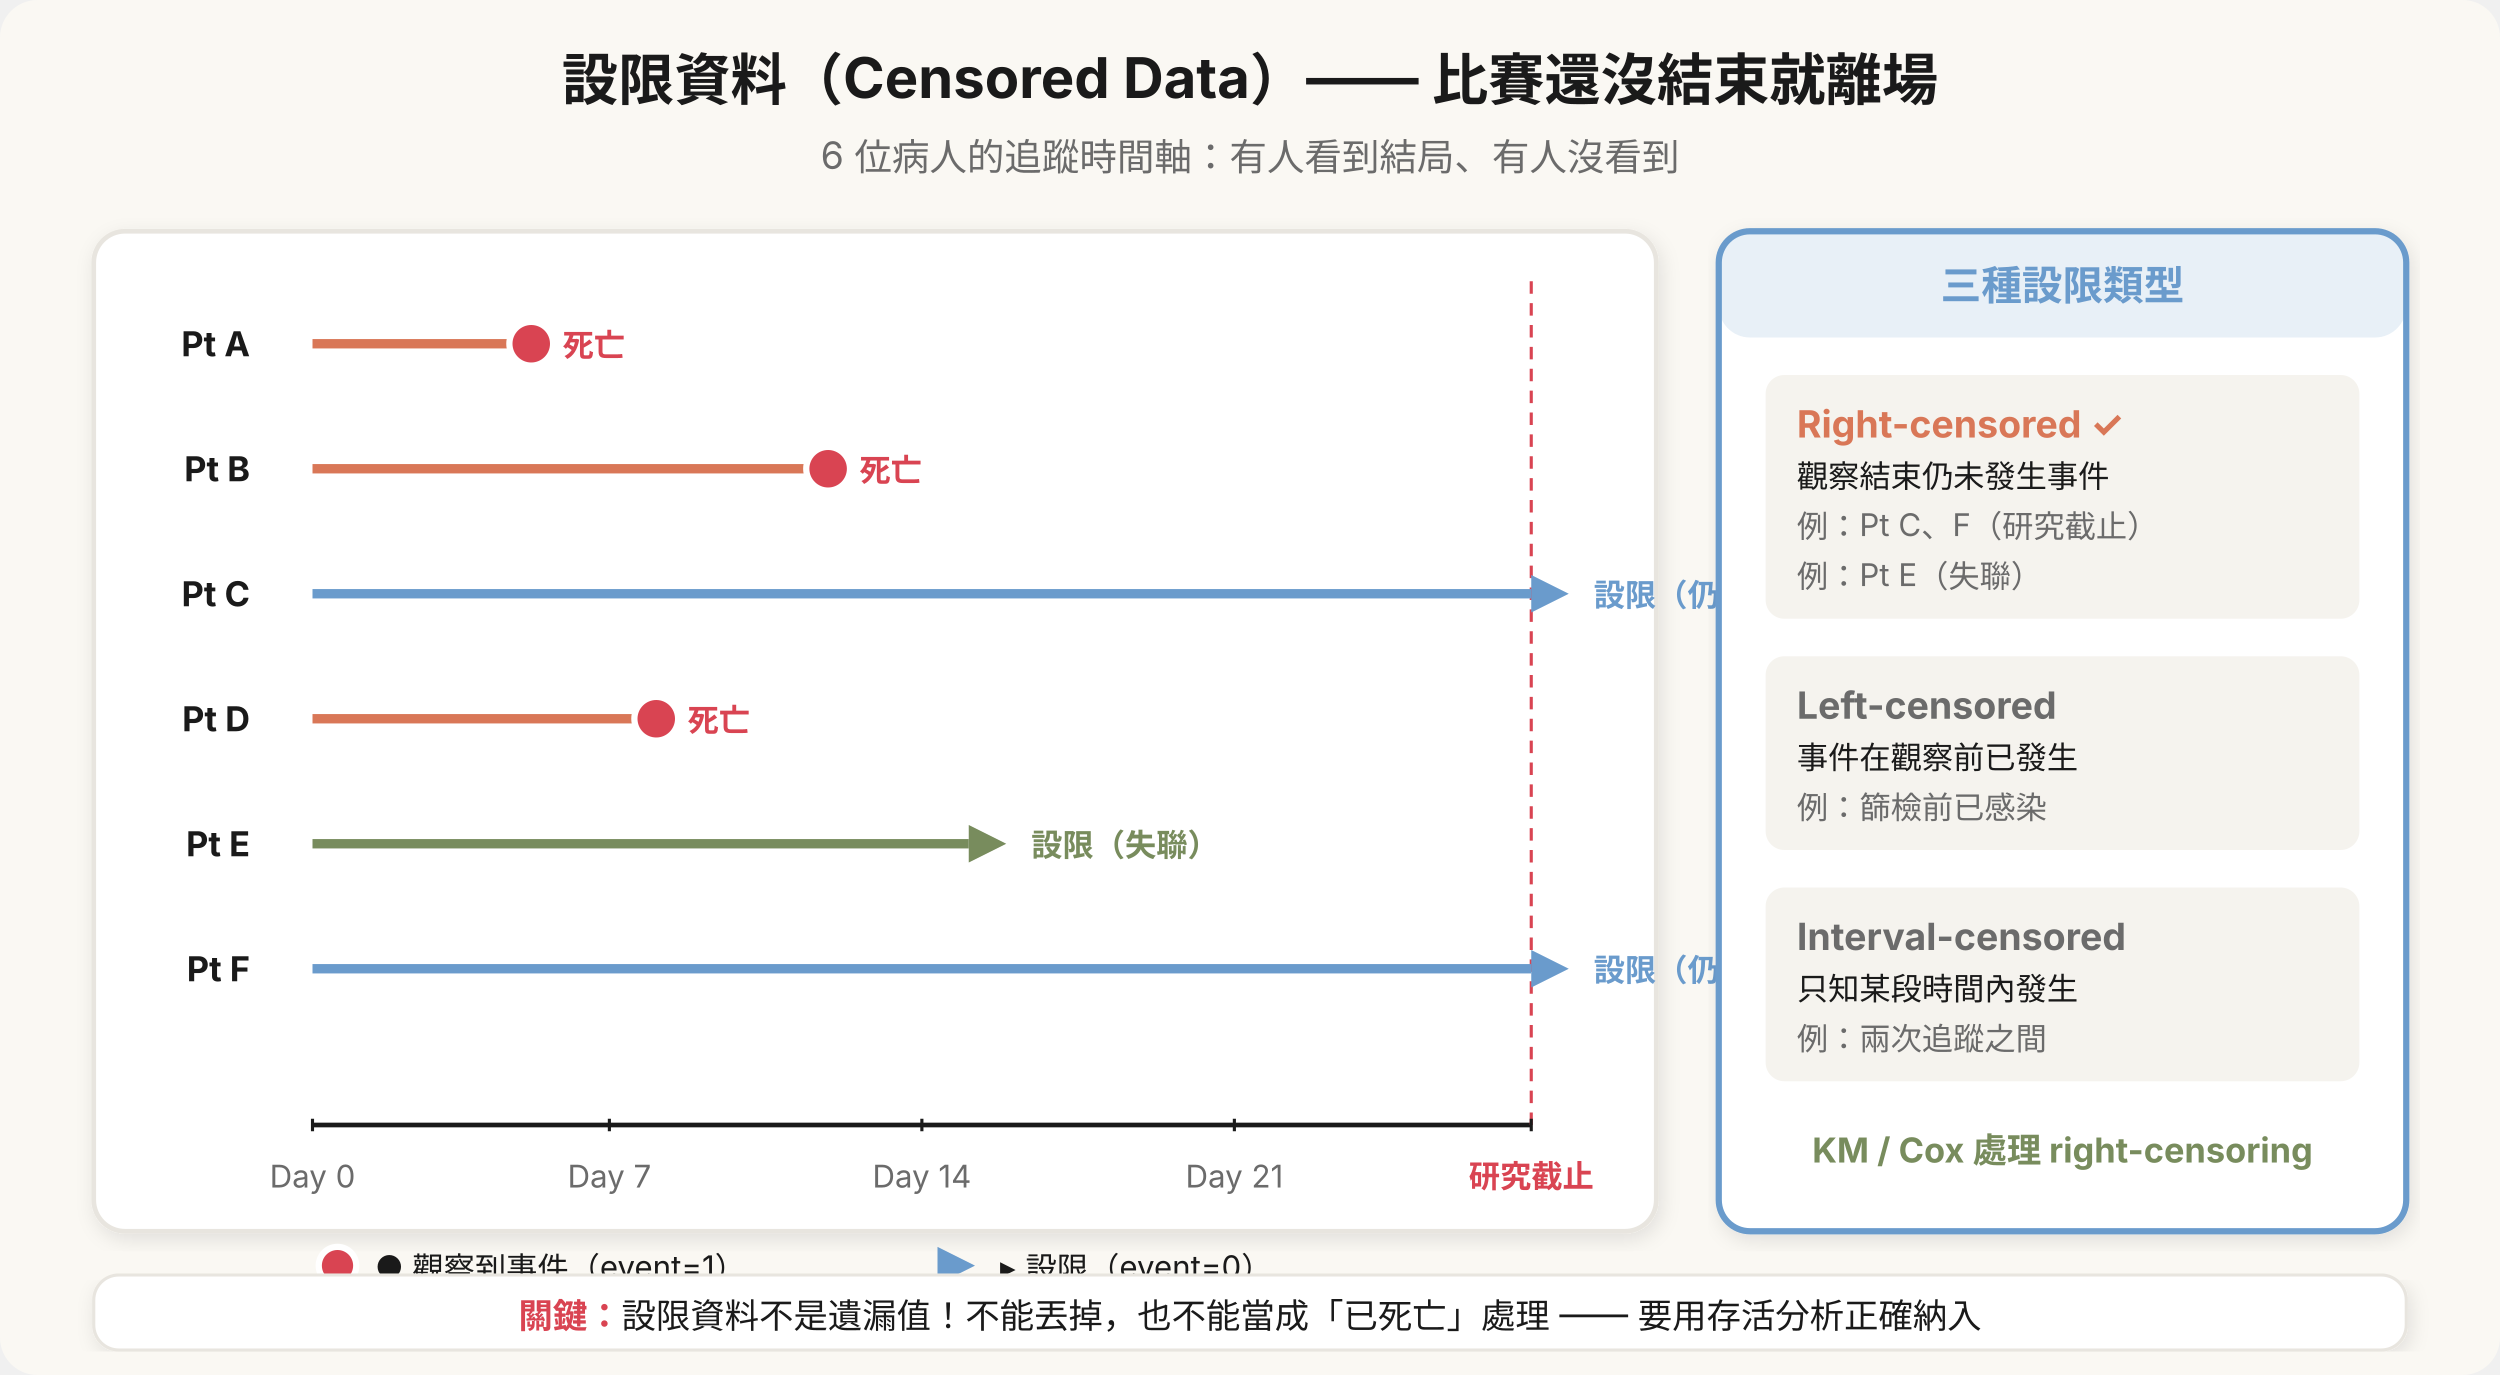
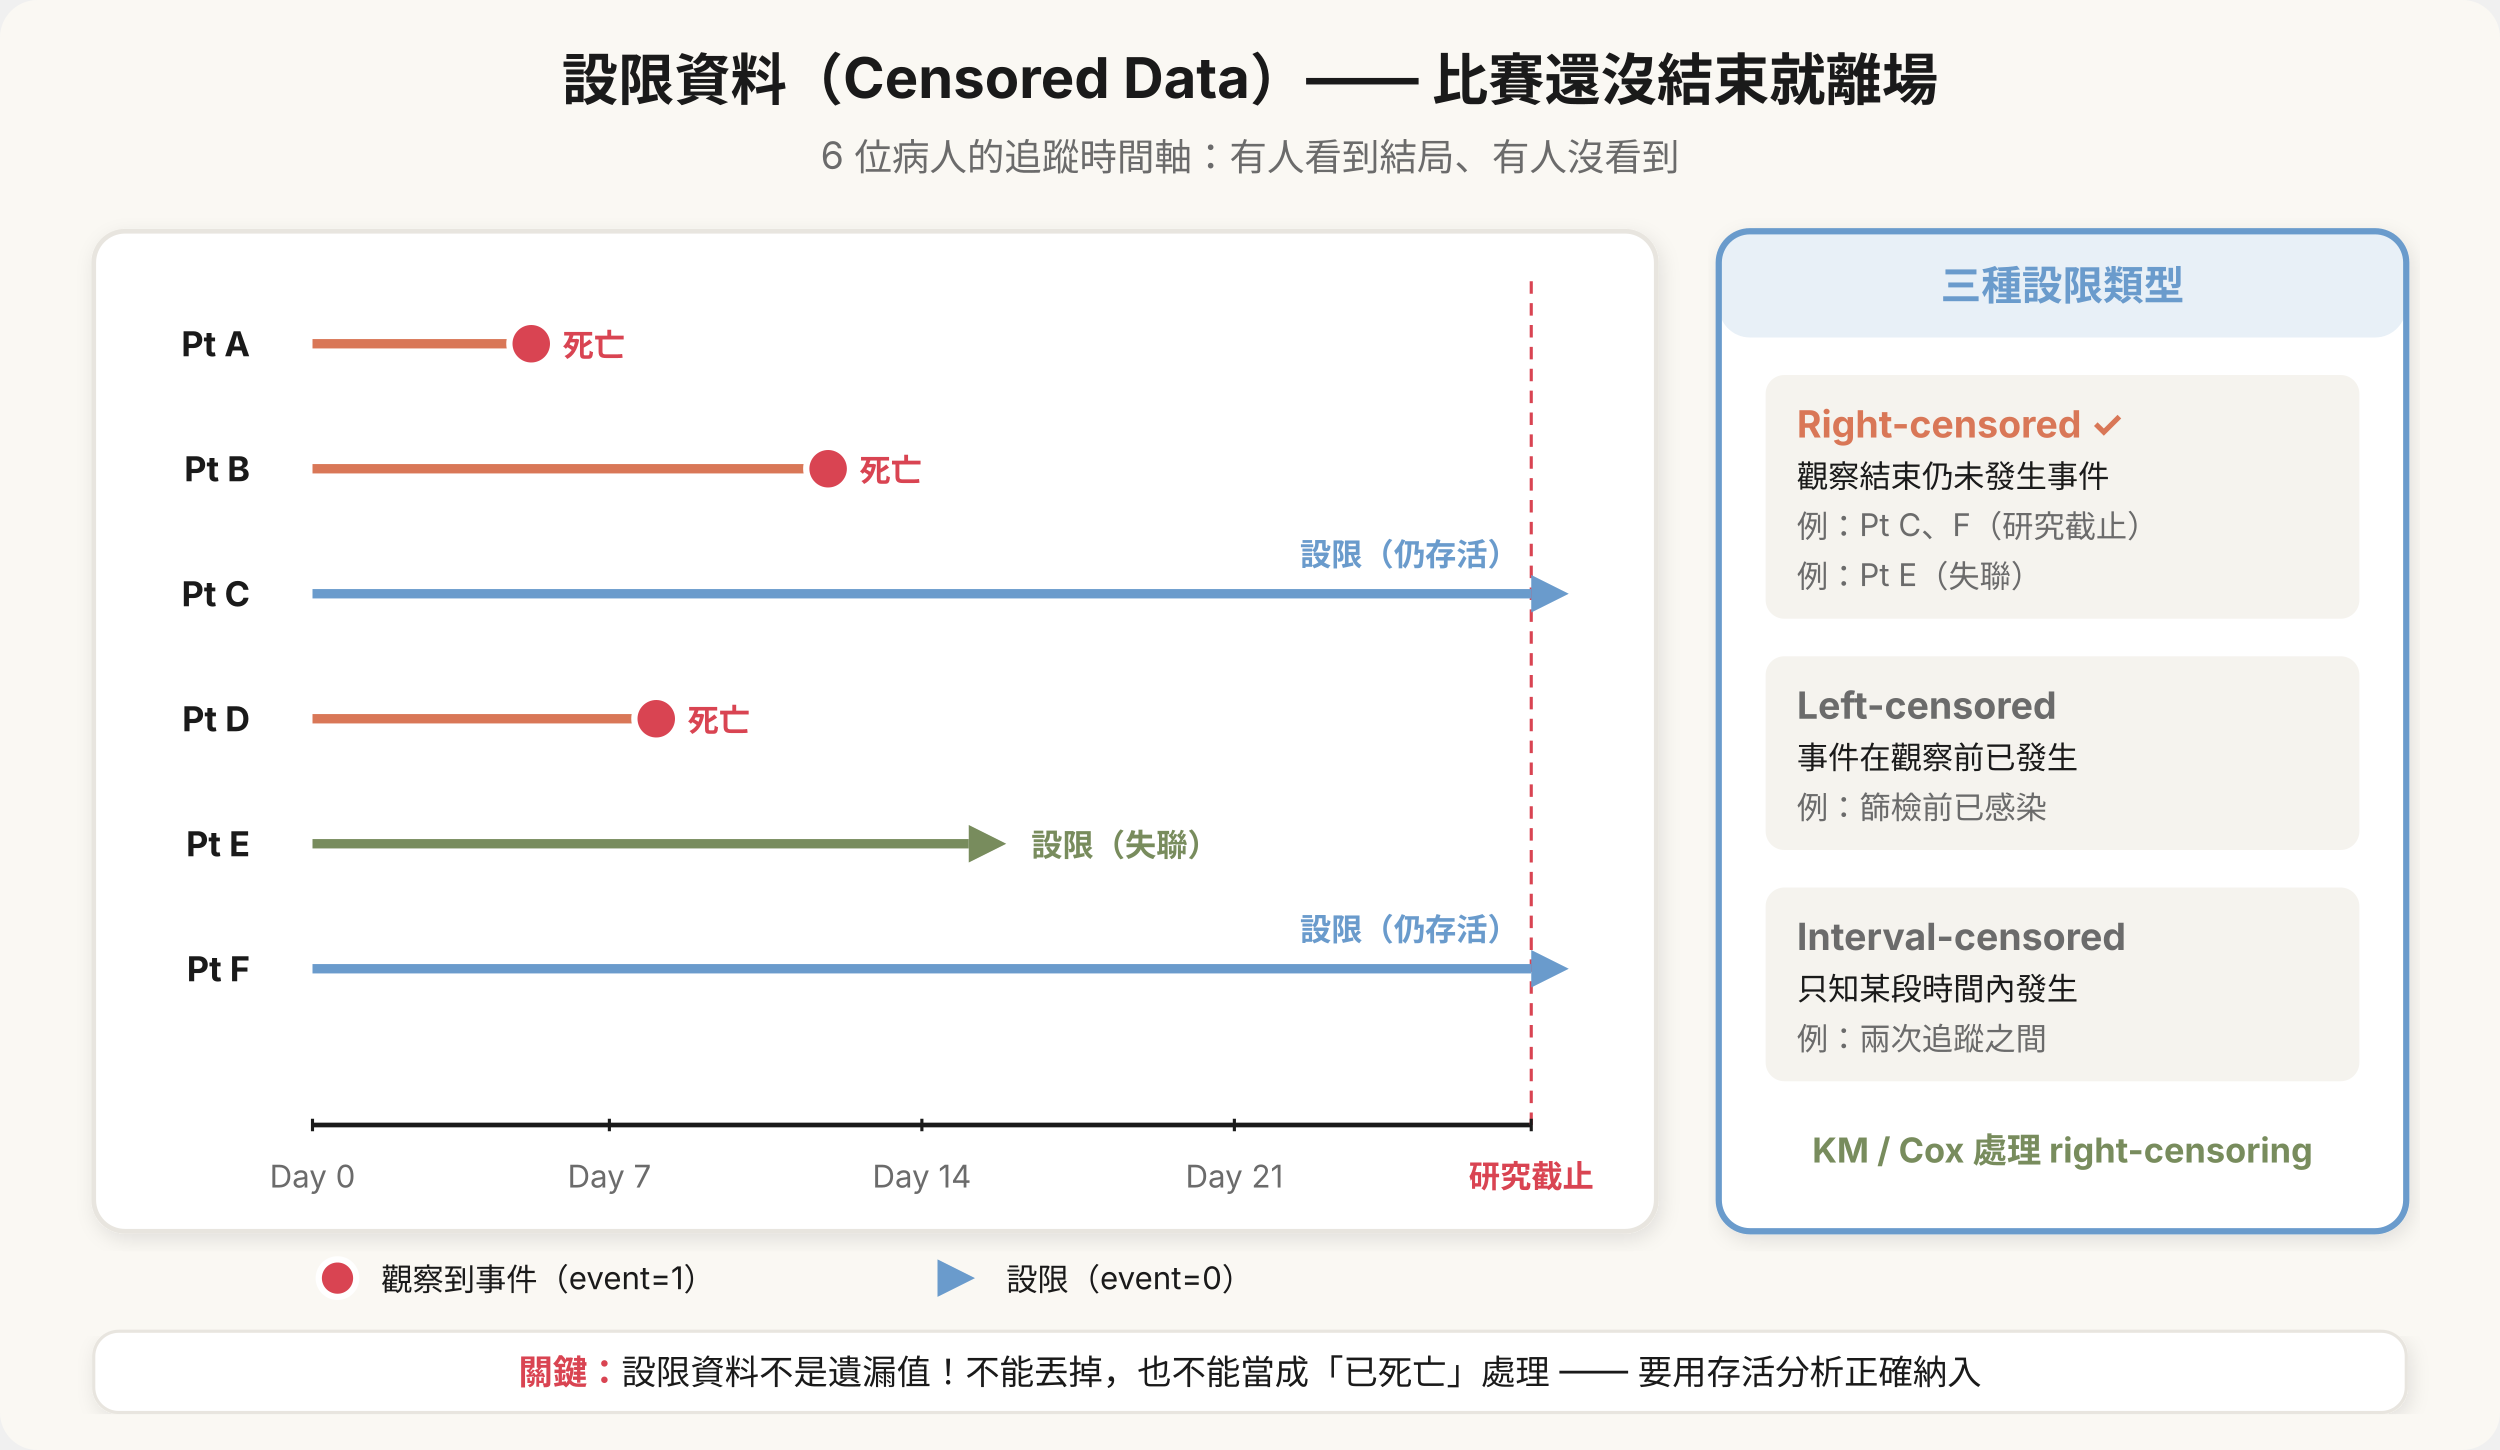
- <svg xmlns="http://www.w3.org/2000/svg" viewBox="0 0 800 440" font-family="system-ui, -apple-system, sans-serif">
+ <svg xmlns="http://www.w3.org/2000/svg" viewBox="0 0 800 464" font-family="system-ui, -apple-system, sans-serif">
  <defs>
    <filter id="shadow" x="-2%" y="-2%" width="104%" height="104%">
      <feDropShadow dx="1" dy="2" stdDeviation="3" flood-opacity="0.1" />
    </filter>
  </defs>
-   <rect width="800" height="440" fill="#FAF8F3" rx="12" />
+   <rect width="800" height="464" fill="#FAF8F3" rx="12" />
  <text x="400" y="32" text-anchor="middle" font-size="18" font-weight="bold" fill="#1A1A1A">設限資料（Censored Data）—— 比賽還沒結束就離場</text>
  <text x="400" y="54" text-anchor="middle" font-size="12" fill="#6B6B6B">6 位病人的追蹤時間軸：有人看到結局、有人沒看到</text>
  <g filter="url(#shadow)">
    <rect x="30" y="74" width="500" height="320" rx="10" fill="#FFFFFF" stroke="#E8E5DF" stroke-width="1.5" />
  </g>
  <line x1="100" y1="360" x2="490" y2="360" stroke="#1A1A1A" stroke-width="1.5" />
  <text x="100" y="380" text-anchor="middle" font-size="10" fill="#6B6B6B">Day 0</text>
  <text x="195" y="380" text-anchor="middle" font-size="10" fill="#6B6B6B">Day 7</text>
  <text x="295" y="380" text-anchor="middle" font-size="10" fill="#6B6B6B">Day 14</text>
  <text x="395" y="380" text-anchor="middle" font-size="10" fill="#6B6B6B">Day 21</text>
  <text x="490" y="380" text-anchor="middle" font-size="10" fill="#D94452" font-weight="bold">研究截止</text>
  <line x1="490" y1="90" x2="490" y2="360" stroke="#D94452" stroke-width="1" stroke-dasharray="4,3" />
  <g stroke="#1A1A1A" stroke-width="1">
    <line x1="100" y1="358" x2="100" y2="362" />
    <line x1="195" y1="358" x2="195" y2="362" />
    <line x1="295" y1="358" x2="295" y2="362" />
    <line x1="395" y1="358" x2="395" y2="362" />
    <line x1="490" y1="358" x2="490" y2="362" />
  </g>
  <text x="80" y="114" text-anchor="end" font-size="11" font-weight="bold" fill="#1A1A1A">Pt A</text>
  <line x1="100" y1="110" x2="170" y2="110" stroke="#D97757" stroke-width="3" />
  <circle cx="170" cy="110" r="7" fill="#D94452" stroke="#FFFFFF" stroke-width="2" />
  <text x="180" y="114" font-size="10" fill="#D94452" font-weight="bold">死亡</text>
  <text x="80" y="154" text-anchor="end" font-size="11" font-weight="bold" fill="#1A1A1A">Pt B</text>
  <line x1="100" y1="150" x2="265" y2="150" stroke="#D97757" stroke-width="3" />
  <circle cx="265" cy="150" r="7" fill="#D94452" stroke="#FFFFFF" stroke-width="2" />
  <text x="275" y="154" font-size="10" fill="#D94452" font-weight="bold">死亡</text>
  <text x="80" y="194" text-anchor="end" font-size="11" font-weight="bold" fill="#1A1A1A">Pt C</text>
  <line x1="100" y1="190" x2="490" y2="190" stroke="#6A9BCC" stroke-width="3" />
  <polygon points="490,184 502,190 490,196" fill="#6A9BCC" />
-   <text x="510" y="194" font-size="10" fill="#6A9BCC" font-weight="bold">設限（仍存活）</text>
+   <text x="486" y="181" text-anchor="end" font-size="10" fill="#6A9BCC" font-weight="bold">設限（仍存活）</text>
  <text x="80" y="234" text-anchor="end" font-size="11" font-weight="bold" fill="#1A1A1A">Pt D</text>
  <line x1="100" y1="230" x2="210" y2="230" stroke="#D97757" stroke-width="3" />
  <circle cx="210" cy="230" r="7" fill="#D94452" stroke="#FFFFFF" stroke-width="2" />
  <text x="220" y="234" font-size="10" fill="#D94452" font-weight="bold">死亡</text>
  <text x="80" y="274" text-anchor="end" font-size="11" font-weight="bold" fill="#1A1A1A">Pt E</text>
  <line x1="100" y1="270" x2="310" y2="270" stroke="#788C5D" stroke-width="3" />
  <polygon points="310,264 322,270 310,276" fill="#788C5D" />
  <text x="330" y="274" font-size="10" fill="#788C5D" font-weight="bold">設限（失聯）</text>
  <text x="80" y="314" text-anchor="end" font-size="11" font-weight="bold" fill="#1A1A1A">Pt F</text>
  <line x1="100" y1="310" x2="490" y2="310" stroke="#6A9BCC" stroke-width="3" />
  <polygon points="490,304 502,310 490,316" fill="#6A9BCC" />
-   <text x="510" y="314" font-size="10" fill="#6A9BCC" font-weight="bold">設限（仍存活）</text>
-   <g transform="translate(100, 400)">
+   <text x="486" y="301" text-anchor="end" font-size="10" fill="#6A9BCC" font-weight="bold">設限（仍存活）</text>
+   <g transform="translate(100, 404)">
    <circle cx="8" cy="5" r="6" fill="#D94452" stroke="#FFFFFF" stroke-width="2" />
-     <text x="20" y="9" font-size="10" fill="#1A1A1A">● 觀察到事件（event=1）</text>
+     <text x="22" y="9" font-size="10" fill="#1A1A1A">觀察到事件（event=1）</text>
    <polygon points="200,-1 212,5 200,11" fill="#6A9BCC" />
-     <text x="220" y="9" font-size="10" fill="#1A1A1A">▸ 設限（event=0）</text>
+     <text x="222" y="9" font-size="10" fill="#1A1A1A">設限（event=0）</text>
  </g>
  <g filter="url(#shadow)">
    <rect x="550" y="74" width="220" height="320" rx="10" fill="#FFFFFF" stroke="#6A9BCC" stroke-width="2" />
  </g>
  <rect x="550" y="74" width="220" height="34" rx="10" fill="#6A9BCC" fill-opacity="0.15" />
  <text x="660" y="96" text-anchor="middle" font-size="13" font-weight="bold" fill="#6A9BCC">三種設限類型</text>
  <rect x="565" y="120" width="190" height="78" rx="6" fill="#F5F3EE" />
  <text x="575" y="140" font-size="12" font-weight="bold" fill="#D97757">Right-censored ✓</text>
  <text x="575" y="156" font-size="10" fill="#1A1A1A">觀察結束仍未發生事件</text>
  <text x="575" y="172" font-size="10" fill="#6B6B6B">例：Pt C、F（研究截止）</text>
  <text x="575" y="188" font-size="10" fill="#6B6B6B">例：Pt E（失聯）</text>
  <rect x="565" y="210" width="190" height="62" rx="6" fill="#F5F3EE" />
  <text x="575" y="230" font-size="12" font-weight="bold" fill="#6B6B6B">Left-censored</text>
  <text x="575" y="246" font-size="10" fill="#1A1A1A">事件在觀察前已發生</text>
  <text x="575" y="262" font-size="10" fill="#6B6B6B">例：篩檢前已感染</text>
  <rect x="565" y="284" width="190" height="62" rx="6" fill="#F5F3EE" />
  <text x="575" y="304" font-size="12" font-weight="bold" fill="#6B6B6B">Interval-censored</text>
  <text x="575" y="320" font-size="10" fill="#1A1A1A">只知某段時間內發生</text>
  <text x="575" y="336" font-size="10" fill="#6B6B6B">例：兩次追蹤之間</text>
  <text x="660" y="372" text-anchor="middle" font-size="11" fill="#788C5D" font-weight="bold">KM / Cox 處理 right-censoring</text>
  <g filter="url(#shadow)">
-     <rect x="30" y="408" width="740" height="24" rx="8" fill="#FFFFFF" stroke="#E8E5DF" stroke-width="1" />
+     <rect x="30" y="426" width="740" height="26" rx="8" fill="#FFFFFF" stroke="#E8E5DF" stroke-width="1" />
  </g>
-   <text x="400" y="425" text-anchor="middle" font-size="11" fill="#1A1A1A">
+   <text x="400" y="443" text-anchor="middle" font-size="11" fill="#1A1A1A">
    <tspan font-weight="bold" fill="#D94452">關鍵：</tspan>設限資料不是遺漏值！不能丟掉，也不能當成「已死亡」處理 —— 要用存活分析正確納入</text>
</svg>
